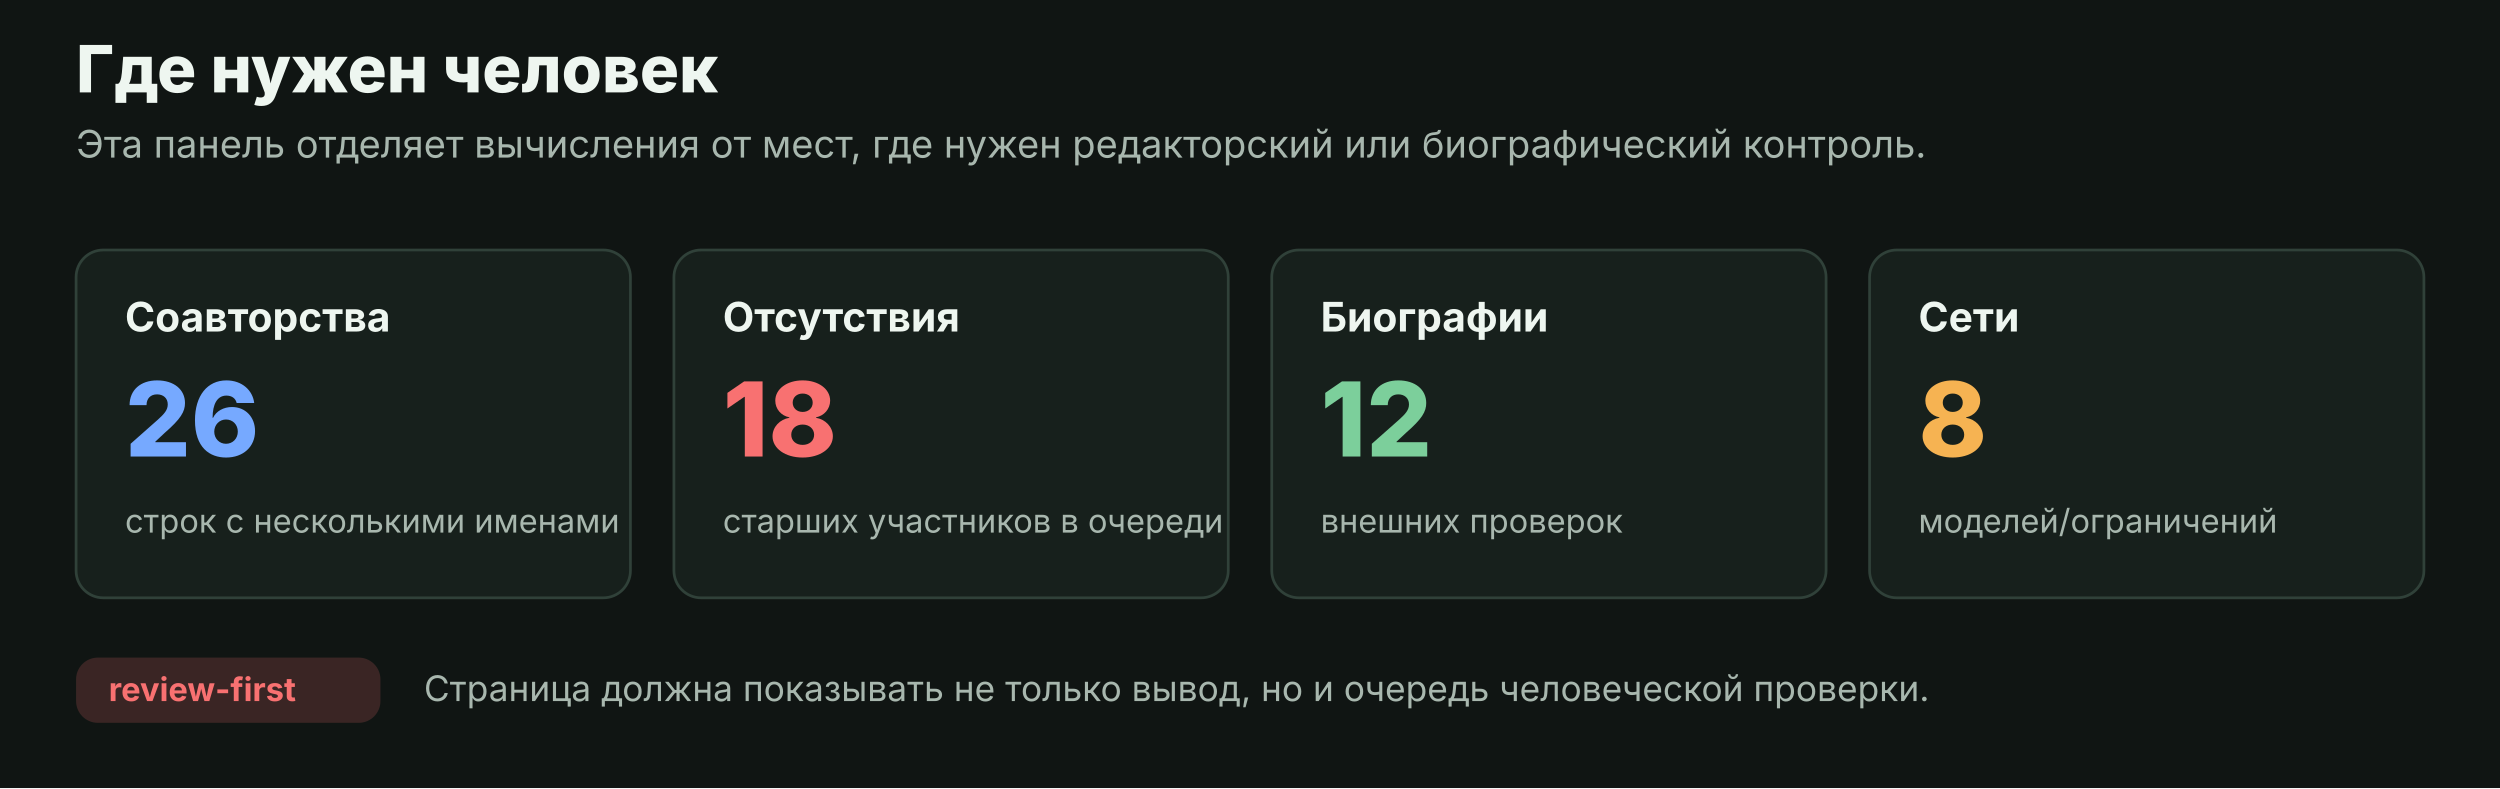
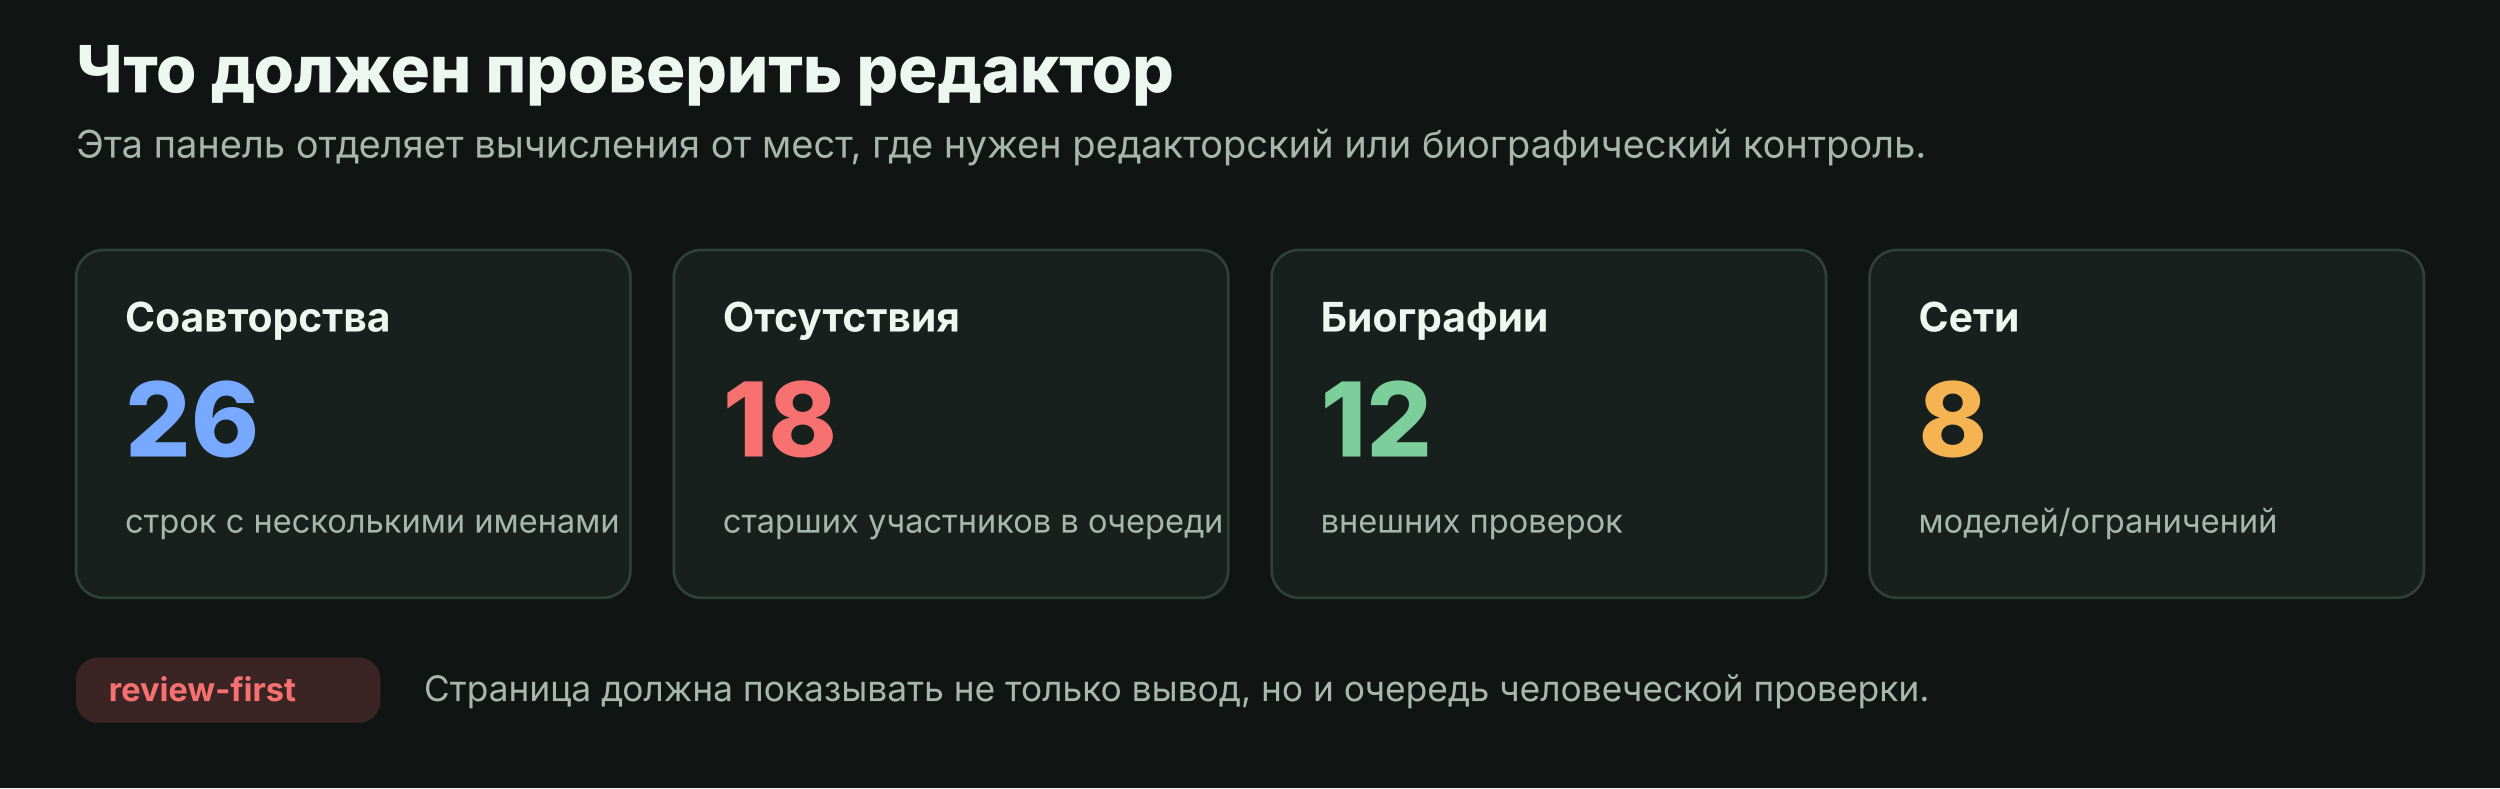
<svg xmlns="http://www.w3.org/2000/svg" width="920" height="290" viewBox="0 0 920 290" role="img">
  <rect width="920" height="290" fill="#101513" />
-   <text x="28" y="34" fill="#eef6f0" font-family="Inter, Arial, sans-serif" font-size="24" font-weight="800" text-anchor="start">Где нужен человек</text>
+   <text x="28" y="34" fill="#eef6f0" font-family="Inter, Arial, sans-serif" font-size="24" font-weight="800" text-anchor="start">Что должен проверить редактор</text>
  <text x="28" y="58" fill="#a8b7ae" font-family="Inter, Arial, sans-serif" font-size="14" font-weight="400" text-anchor="start">Эта панель отделяет вычисления от мест, где нужен редакторский или биографический контроль.</text>
  <rect x="28" y="92" width="204" height="128" rx="10" fill="#17201c" stroke="#304139" />
  <text x="46" y="122" fill="#eef6f0" font-family="Inter, Arial, sans-serif" font-size="15" font-weight="750" text-anchor="start">Соавторства</text>
  <text x="46" y="168" fill="#76a9ff" font-family="Inter, Arial, sans-serif" font-size="38" font-weight="800" text-anchor="start">26</text>
  <text x="46" y="196" fill="#a8b7ae" font-family="Inter, Arial, sans-serif" font-size="12" font-weight="400" text-anchor="start">строк с несколькими именами</text>
  <rect x="248" y="92" width="204" height="128" rx="10" fill="#17201c" stroke="#304139" />
  <text x="266" y="122" fill="#eef6f0" font-family="Inter, Arial, sans-serif" font-size="15" font-weight="750" text-anchor="start">Отсутствия</text>
  <text x="266" y="168" fill="#f87171" font-family="Inter, Arial, sans-serif" font-size="38" font-weight="800" text-anchor="start">18</text>
  <text x="266" y="196" fill="#a8b7ae" font-family="Inter, Arial, sans-serif" font-size="12" font-weight="400" text-anchor="start">старших участников в очереди</text>
  <rect x="468" y="92" width="204" height="128" rx="10" fill="#17201c" stroke="#304139" />
  <text x="486" y="122" fill="#eef6f0" font-family="Inter, Arial, sans-serif" font-size="15" font-weight="750" text-anchor="start">Биографии</text>
  <text x="486" y="168" fill="#7ccf9b" font-family="Inter, Arial, sans-serif" font-size="38" font-weight="800" text-anchor="start">12</text>
  <text x="486" y="196" fill="#a8b7ae" font-family="Inter, Arial, sans-serif" font-size="12" font-weight="400" text-anchor="start">внешних проверок</text>
  <rect x="688" y="92" width="204" height="128" rx="10" fill="#17201c" stroke="#304139" />
  <text x="706" y="122" fill="#eef6f0" font-family="Inter, Arial, sans-serif" font-size="15" font-weight="750" text-anchor="start">Сети</text>
  <text x="706" y="168" fill="#f6b352" font-family="Inter, Arial, sans-serif" font-size="38" font-weight="800" text-anchor="start">8</text>
  <text x="706" y="196" fill="#a8b7ae" font-family="Inter, Arial, sans-serif" font-size="12" font-weight="400" text-anchor="start">моделей/ограничений</text>
  <rect x="28" y="242" width="112" height="24" rx="8" fill="#f87171" opacity="0.18" />
  <text x="40" y="258" fill="#f87171" font-family="Inter, Arial, sans-serif" font-size="12" font-weight="700">review-first</text>
  <text x="156" y="258" fill="#a8b7ae" font-family="Inter, Arial, sans-serif" font-size="13" font-weight="400" text-anchor="start">Страница должна показывать не только вывод, но и очередь человеческой проверки.</text>
</svg>
